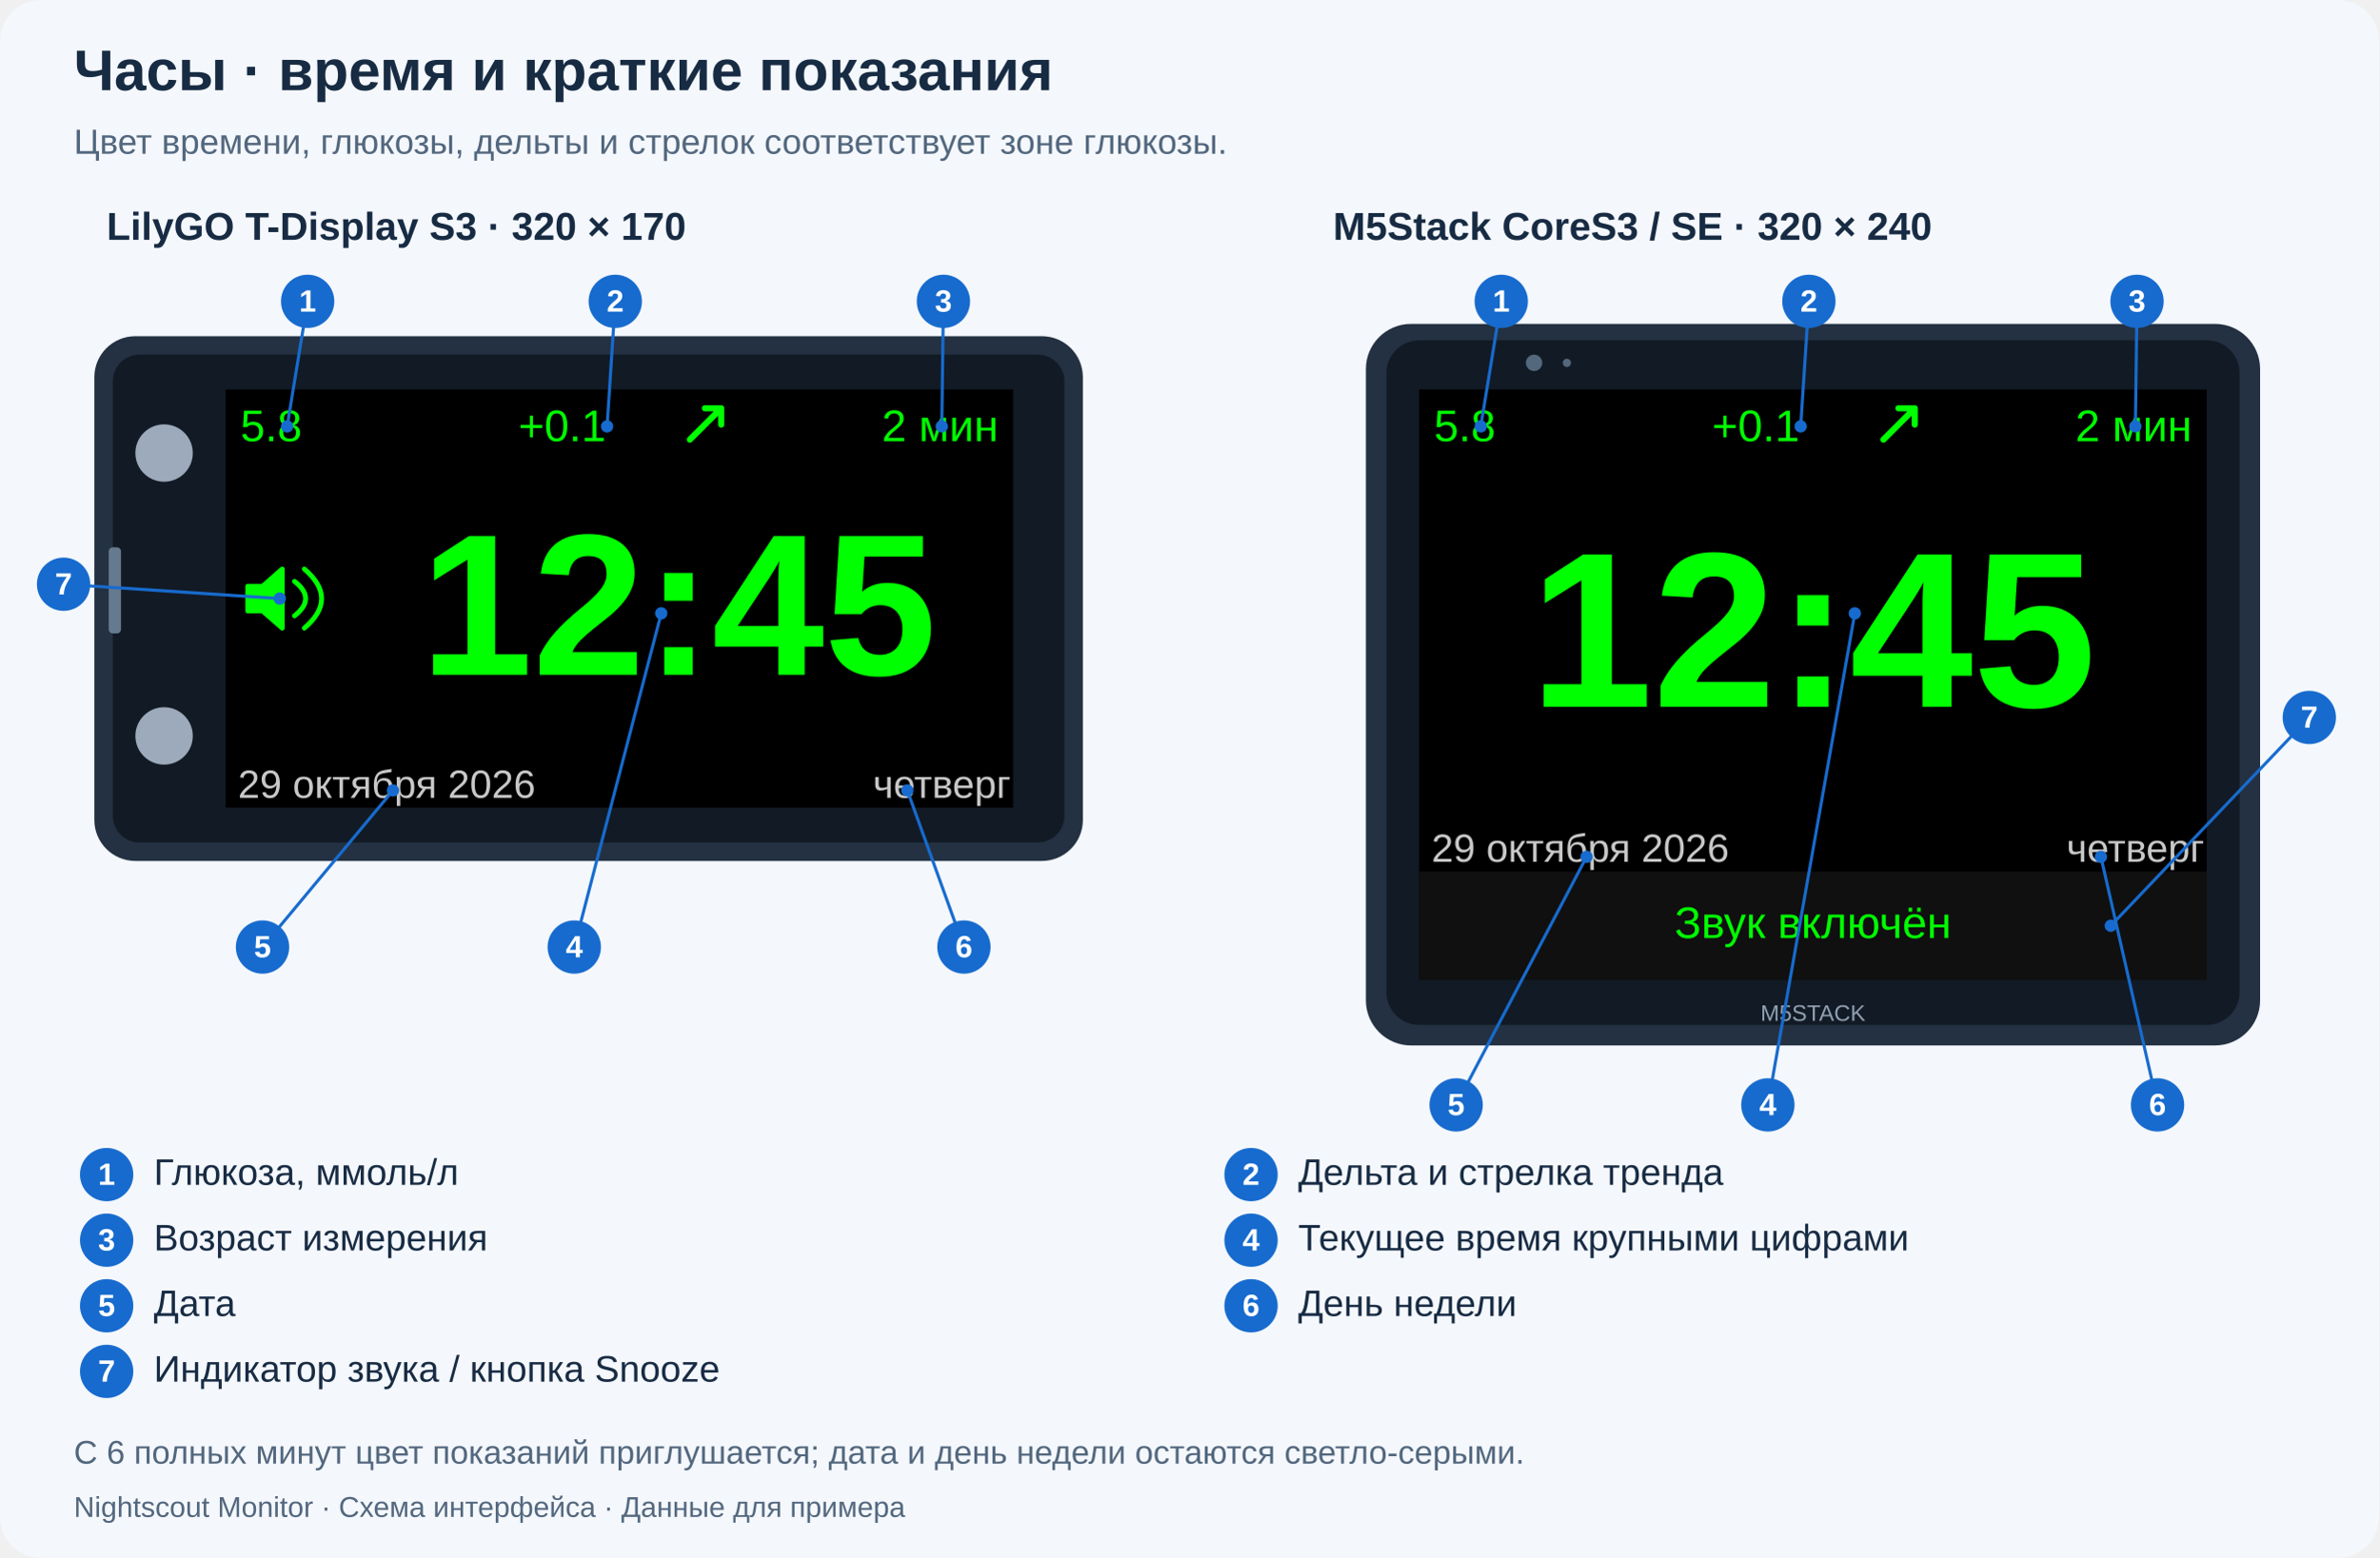
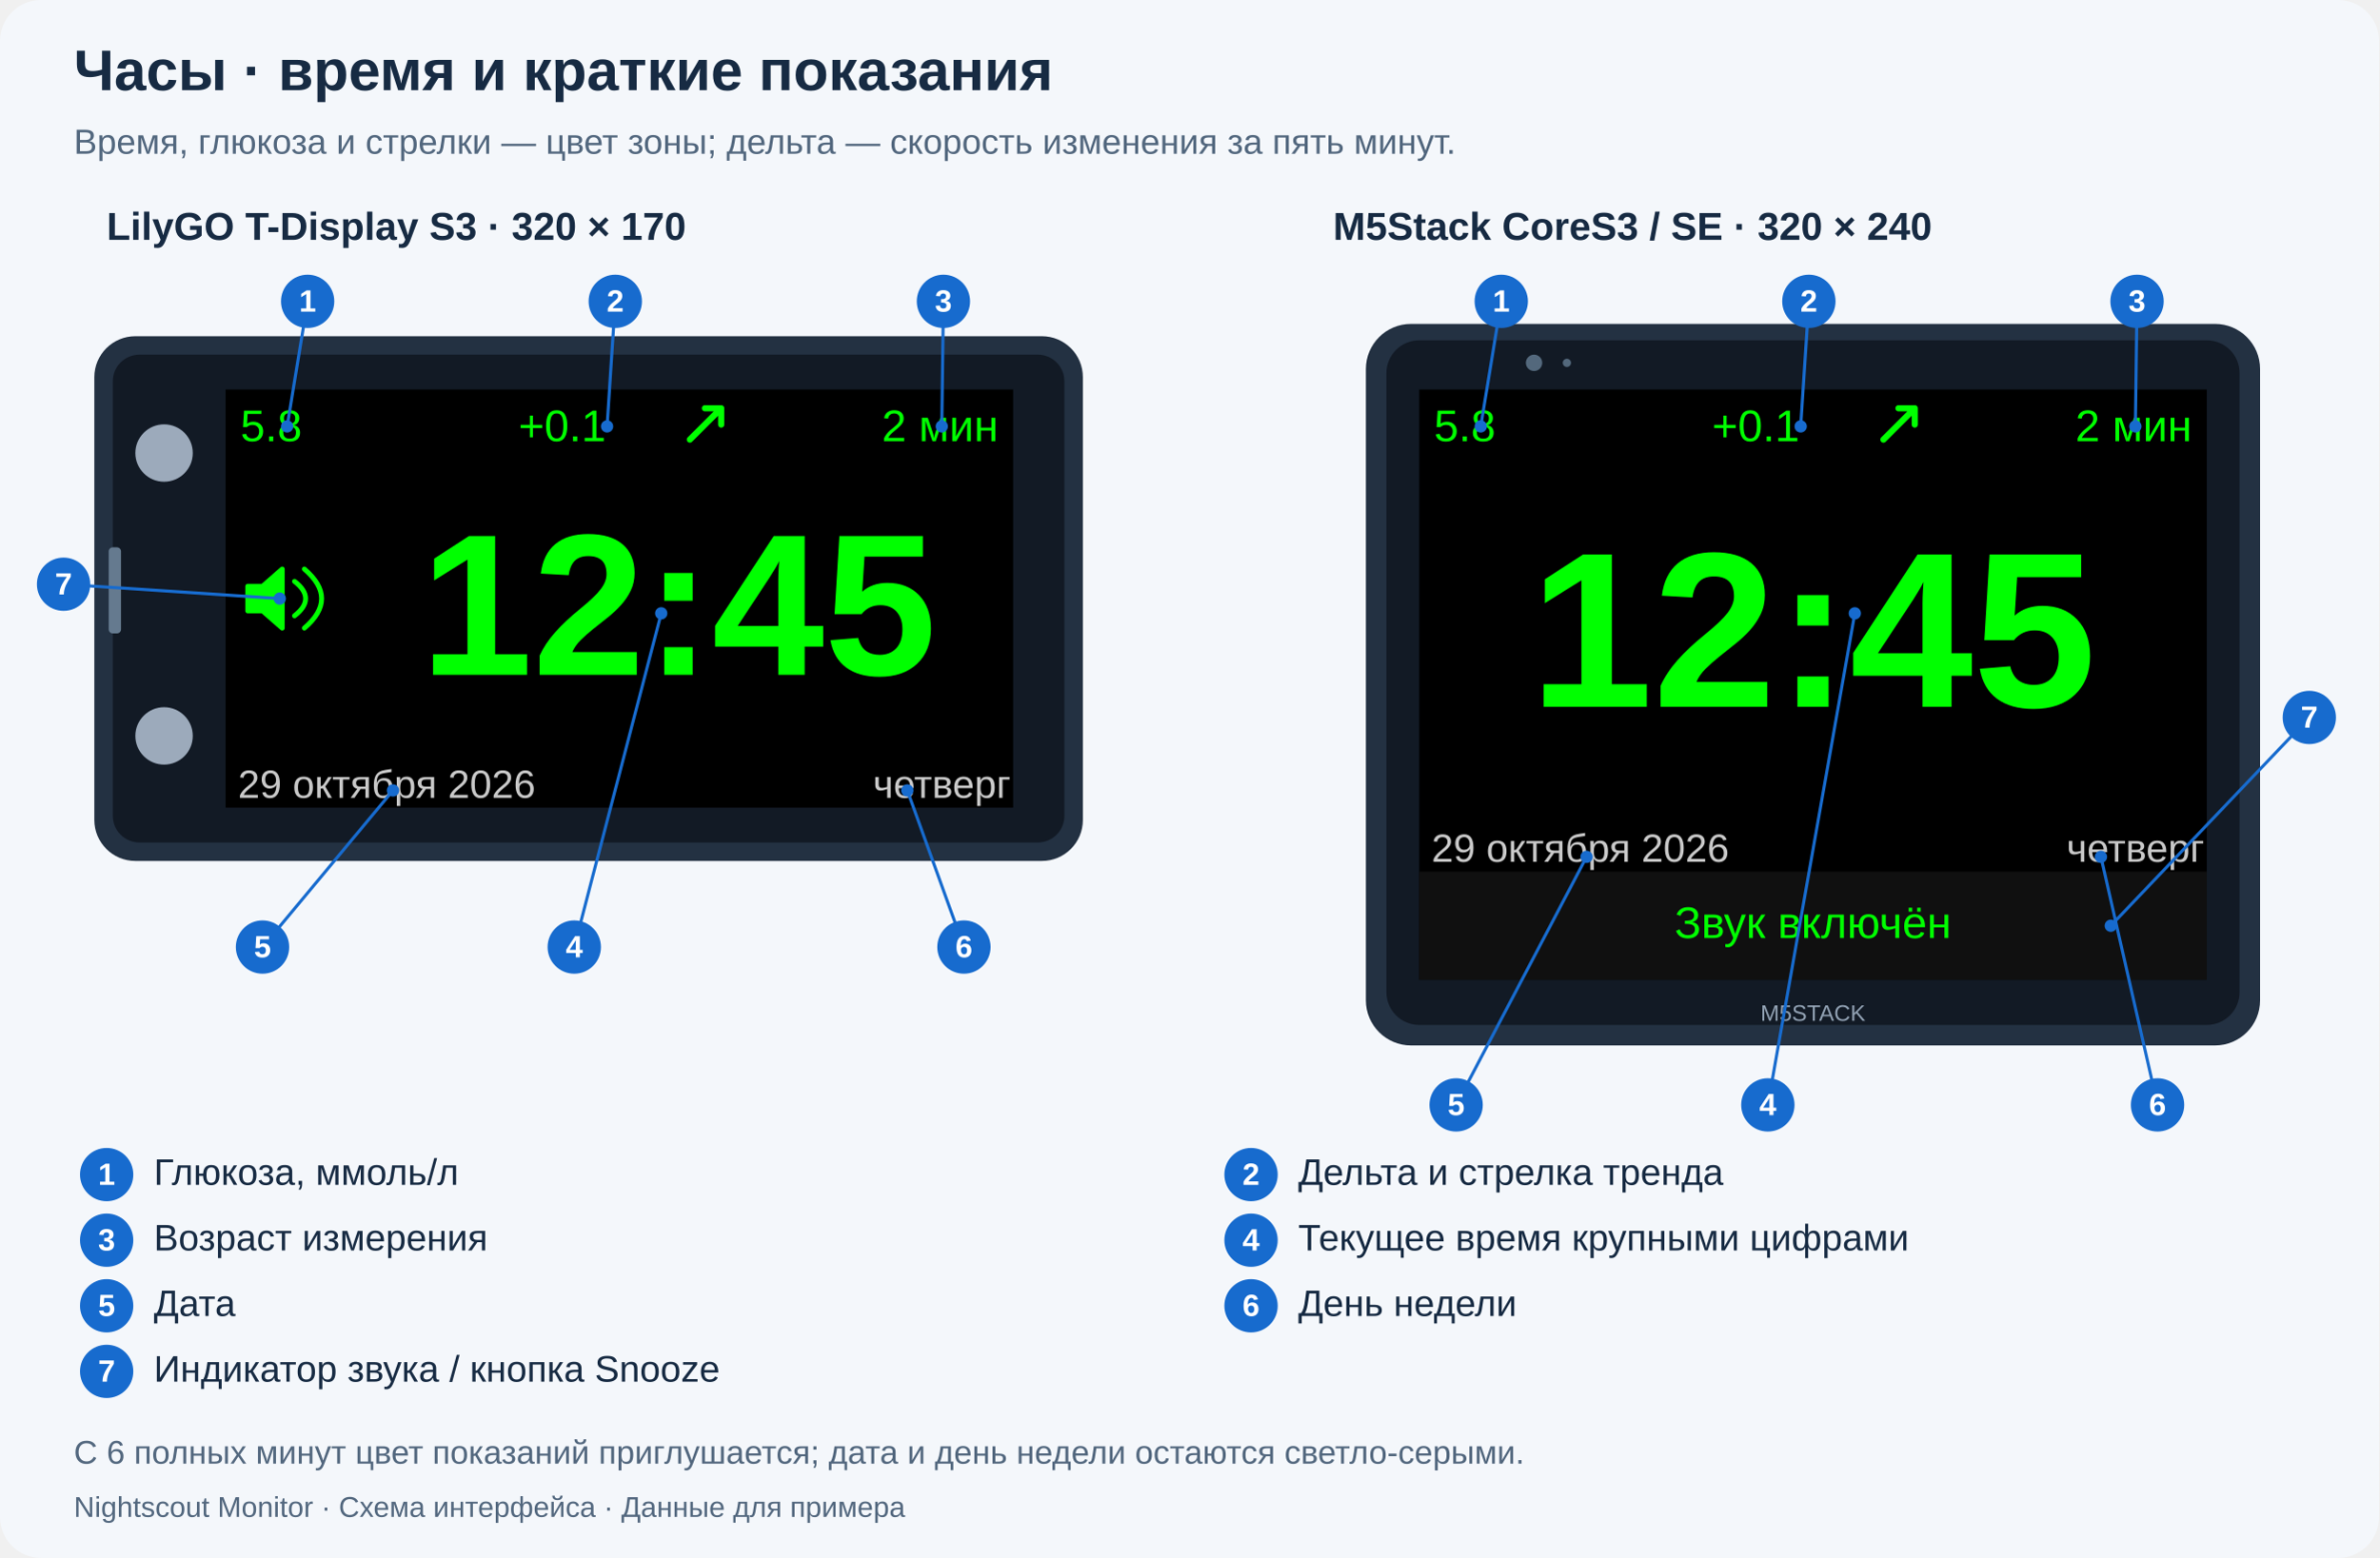
<svg xmlns="http://www.w3.org/2000/svg" width="1160" height="760" viewBox="0 0 1160 760" role="img" aria-labelledby="title desc">
  <rect x="0" y="0" width="1160" height="760" rx="20" fill="#f4f7fb" stroke="none" stroke-width="1" />
  <text x="36" y="44" fill="#172b43" font-size="28" font-weight="700" text-anchor="start" font-family="Arial, sans-serif">Часы · время и краткие показания</text>
-   <text x="36" y="75" fill="#52677e" font-size="17" font-weight="400" text-anchor="start" font-family="Arial, sans-serif">Цвет времени, глюкозы, дельты и стрелок соответствует зоне глюкозы.</text>
+   <text x="36" y="75" fill="#52677e" font-size="17" font-weight="400" text-anchor="start" font-family="Arial, sans-serif">Время, глюкоза и стрелки — цвет зоны; дельта — скорость изменения за пять минут.</text>
  <text x="52" y="117" fill="#172b43" font-size="19" font-weight="700" text-anchor="start" font-family="Arial, sans-serif">LilyGO T-Display S3 · 320 × 170</text>
  <text x="650" y="117" fill="#172b43" font-size="19" font-weight="700" text-anchor="start" font-family="Arial, sans-serif">M5Stack CoreS3 / SE · 320 × 240</text>
  <rect x="46" y="164" width="482" height="256" rx="20" fill="#233142" stroke="none" stroke-width="1" />
  <rect x="55" y="173" width="464" height="238" rx="13" fill="#121a25" stroke="none" stroke-width="1" />
  <circle cx="80" cy="221" r="14" fill="#9caabb" />
  <circle cx="80" cy="359" r="14" fill="#9caabb" />
  <rect x="53" y="267" width="6" height="42" rx="2" fill="#657a8f" stroke="none" stroke-width="1" />
  <g transform="translate(110 190) scale(1.2)">
    <rect x="0" y="0" width="320" height="170" rx="0" fill="#000" stroke="none" stroke-width="1" />
    <text x="6" y="21" fill="#00ff00" font-size="18" font-weight="400" text-anchor="start" font-family="Arial, sans-serif">5.8</text>
    <text x="119" y="21" fill="#00ff00" font-size="18" font-weight="400" text-anchor="start" font-family="Arial, sans-serif">+0.1</text>
    <g transform="translate(195 14) rotate(-45) scale(0.36)">
      <path d="M-25 0 H25 M12 -13 L25 0 L12 13" fill="none" stroke="#00ff00" stroke-width="7" stroke-linecap="round" stroke-linejoin="round" />
    </g>
    <text x="314" y="21" fill="#00ff00" font-size="18" font-weight="400" text-anchor="end" font-family="Arial, sans-serif">2 мин</text>
    <text x="184" y="116.0" fill="#00ff00" font-size="82" font-weight="700" text-anchor="middle" font-family="Arial Narrow, Arial, sans-serif">12:45</text>
    <text x="5" y="166" fill="#c8c8c8" font-size="16" font-weight="400" text-anchor="start" font-family="Arial, sans-serif">29 октября 2026</text>
    <text x="319" y="166" fill="#c8c8c8" font-size="16" font-weight="400" text-anchor="end" font-family="Arial, sans-serif">четверг</text>
    <g transform="translate(9 70.0) scale(1)">
      <path d="M0 10 H6 L14 3 V27 L6 20 H0 Z" fill="#00ff00" stroke="#00ff00" stroke-width="2" stroke-linecap="round" stroke-linejoin="round" />
      <path d="M19 8 Q28 15 19 22 M23 3 Q37 15 23 27" fill="none" stroke="#00ff00" stroke-width="2" stroke-linecap="round" stroke-linejoin="round" />
    </g>
  </g>
  <path d="M150 147 L140.0 208.0" fill="none" stroke="#176bce" stroke-width="1.5" stroke-linecap="round" stroke-linejoin="round" />
  <circle cx="140.0" cy="208.0" r="3" fill="#176bce" />
  <circle cx="150" cy="147" r="13" fill="#176bce" />
  <text x="150" y="152" fill="white" font-size="15" font-weight="700" text-anchor="middle" font-family="Arial, sans-serif">1</text>
  <path d="M300 147 L296.0 208.0" fill="none" stroke="#176bce" stroke-width="1.5" stroke-linecap="round" stroke-linejoin="round" />
  <circle cx="296.0" cy="208.0" r="3" fill="#176bce" />
  <circle cx="300" cy="147" r="13" fill="#176bce" />
  <text x="300" y="152" fill="white" font-size="15" font-weight="700" text-anchor="middle" font-family="Arial, sans-serif">2</text>
  <path d="M460 147 L459.2 208.0" fill="none" stroke="#176bce" stroke-width="1.5" stroke-linecap="round" stroke-linejoin="round" />
  <circle cx="459.2" cy="208.0" r="3" fill="#176bce" />
  <circle cx="460" cy="147" r="13" fill="#176bce" />
  <text x="460" y="152" fill="white" font-size="15" font-weight="700" text-anchor="middle" font-family="Arial, sans-serif">3</text>
  <path d="M280 462 L322.4 299.2" fill="none" stroke="#176bce" stroke-width="1.5" stroke-linecap="round" stroke-linejoin="round" />
  <circle cx="322.4" cy="299.2" r="3" fill="#176bce" />
  <circle cx="280" cy="462" r="13" fill="#176bce" />
  <text x="280" y="467" fill="white" font-size="15" font-weight="700" text-anchor="middle" font-family="Arial, sans-serif">4</text>
  <path d="M128 462 L191.6 385.6" fill="none" stroke="#176bce" stroke-width="1.5" stroke-linecap="round" stroke-linejoin="round" />
  <circle cx="191.6" cy="385.6" r="3" fill="#176bce" />
  <circle cx="128" cy="462" r="13" fill="#176bce" />
  <text x="128" y="467" fill="white" font-size="15" font-weight="700" text-anchor="middle" font-family="Arial, sans-serif">5</text>
  <path d="M470 462 L442.4 385.6" fill="none" stroke="#176bce" stroke-width="1.5" stroke-linecap="round" stroke-linejoin="round" />
  <circle cx="442.4" cy="385.6" r="3" fill="#176bce" />
  <circle cx="470" cy="462" r="13" fill="#176bce" />
  <text x="470" y="467" fill="white" font-size="15" font-weight="700" text-anchor="middle" font-family="Arial, sans-serif">6</text>
  <path d="M31 285 L136.4 292.0" fill="none" stroke="#176bce" stroke-width="1.5" stroke-linecap="round" stroke-linejoin="round" />
  <circle cx="136.4" cy="292.0" r="3" fill="#176bce" />
  <circle cx="31" cy="285" r="13" fill="#176bce" />
  <text x="31" y="290" fill="white" font-size="15" font-weight="700" text-anchor="middle" font-family="Arial, sans-serif">7</text>
  <rect x="666" y="158" width="436" height="352" rx="22" fill="#233142" stroke="none" stroke-width="1" />
  <rect x="676" y="166" width="416" height="334" rx="16" fill="#121a25" stroke="none" stroke-width="1" />
  <circle cx="748" cy="177" r="4" fill="#53687c" />
  <circle cx="764" cy="177" r="2" fill="#53687c" />
  <text x="884" y="498" fill="#91a1b3" font-size="11" font-weight="400" text-anchor="middle" font-family="Arial, sans-serif">M5STACK</text>
  <g transform="translate(692 190) scale(1.2)">
    <rect x="0" y="0" width="320" height="240" rx="0" fill="#000" stroke="none" stroke-width="1" />
    <text x="6" y="21" fill="#00ff00" font-size="18" font-weight="400" text-anchor="start" font-family="Arial, sans-serif">5.8</text>
    <text x="119" y="21" fill="#00ff00" font-size="18" font-weight="400" text-anchor="start" font-family="Arial, sans-serif">+0.1</text>
    <g transform="translate(195 14) rotate(-45) scale(0.36)">
      <path d="M-25 0 H25 M12 -13 L25 0 L12 13" fill="none" stroke="#00ff00" stroke-width="7" stroke-linecap="round" stroke-linejoin="round" />
    </g>
    <text x="314" y="21" fill="#00ff00" font-size="18" font-weight="400" text-anchor="end" font-family="Arial, sans-serif">2 мин</text>
    <text x="160" y="129.0" fill="#00ff00" font-size="90" font-weight="700" text-anchor="middle" font-family="Arial Narrow, Arial, sans-serif">12:45</text>
    <text x="5" y="192" fill="#c8c8c8" font-size="16" font-weight="400" text-anchor="start" font-family="Arial, sans-serif">29 октября 2026</text>
    <text x="319" y="192" fill="#c8c8c8" font-size="16" font-weight="400" text-anchor="end" font-family="Arial, sans-serif">четверг</text>
    <rect x="0" y="196" width="320" height="44" rx="0" fill="#101010" stroke="none" stroke-width="1" />
    <text x="160" y="223" fill="#00ff00" font-size="18" font-weight="400" text-anchor="middle" font-family="Arial, sans-serif">Звук включён</text>
  </g>
  <path d="M732 147 L722.0 208.0" fill="none" stroke="#176bce" stroke-width="1.5" stroke-linecap="round" stroke-linejoin="round" />
  <circle cx="722.0" cy="208.0" r="3" fill="#176bce" />
  <circle cx="732" cy="147" r="13" fill="#176bce" />
  <text x="732" y="152" fill="white" font-size="15" font-weight="700" text-anchor="middle" font-family="Arial, sans-serif">1</text>
  <path d="M882 147 L878.0 208.0" fill="none" stroke="#176bce" stroke-width="1.5" stroke-linecap="round" stroke-linejoin="round" />
  <circle cx="878.0" cy="208.0" r="3" fill="#176bce" />
  <circle cx="882" cy="147" r="13" fill="#176bce" />
  <text x="882" y="152" fill="white" font-size="15" font-weight="700" text-anchor="middle" font-family="Arial, sans-serif">2</text>
  <path d="M1042 147 L1041.2 208.0" fill="none" stroke="#176bce" stroke-width="1.5" stroke-linecap="round" stroke-linejoin="round" />
  <circle cx="1041.2" cy="208.0" r="3" fill="#176bce" />
  <circle cx="1042" cy="147" r="13" fill="#176bce" />
  <text x="1042" y="152" fill="white" font-size="15" font-weight="700" text-anchor="middle" font-family="Arial, sans-serif">3</text>
  <path d="M862 539 L904.4 299.2" fill="none" stroke="#176bce" stroke-width="1.5" stroke-linecap="round" stroke-linejoin="round" />
  <circle cx="904.4" cy="299.2" r="3" fill="#176bce" />
  <circle cx="862" cy="539" r="13" fill="#176bce" />
  <text x="862" y="544" fill="white" font-size="15" font-weight="700" text-anchor="middle" font-family="Arial, sans-serif">4</text>
  <path d="M710 539 L773.6 418.0" fill="none" stroke="#176bce" stroke-width="1.5" stroke-linecap="round" stroke-linejoin="round" />
  <circle cx="773.6" cy="418.0" r="3" fill="#176bce" />
  <circle cx="710" cy="539" r="13" fill="#176bce" />
  <text x="710" y="544" fill="white" font-size="15" font-weight="700" text-anchor="middle" font-family="Arial, sans-serif">5</text>
  <path d="M1052 539 L1024.4 418.0" fill="none" stroke="#176bce" stroke-width="1.5" stroke-linecap="round" stroke-linejoin="round" />
  <circle cx="1024.4" cy="418.0" r="3" fill="#176bce" />
  <circle cx="1052" cy="539" r="13" fill="#176bce" />
  <text x="1052" y="544" fill="white" font-size="15" font-weight="700" text-anchor="middle" font-family="Arial, sans-serif">6</text>
  <path d="M1126 350 L1029.2 451.6" fill="none" stroke="#176bce" stroke-width="1.5" stroke-linecap="round" stroke-linejoin="round" />
  <circle cx="1029.2" cy="451.6" r="3" fill="#176bce" />
  <circle cx="1126" cy="350" r="13" fill="#176bce" />
  <text x="1126" y="355" fill="white" font-size="15" font-weight="700" text-anchor="middle" font-family="Arial, sans-serif">7</text>
  <circle cx="52" cy="573" r="13" fill="#176bce" />
  <text x="52" y="578" fill="white" font-size="15" font-weight="700" text-anchor="middle" font-family="Arial, sans-serif">1</text>
  <text x="75" y="578" fill="#172b43" font-size="18" font-weight="400" text-anchor="start" font-family="Arial, sans-serif">Глюкоза, ммоль/л</text>
  <circle cx="610" cy="573" r="13" fill="#176bce" />
  <text x="610" y="578" fill="white" font-size="15" font-weight="700" text-anchor="middle" font-family="Arial, sans-serif">2</text>
  <text x="633" y="578" fill="#172b43" font-size="18" font-weight="400" text-anchor="start" font-family="Arial, sans-serif">Дельта и стрелка тренда</text>
  <circle cx="52" cy="605" r="13" fill="#176bce" />
  <text x="52" y="610" fill="white" font-size="15" font-weight="700" text-anchor="middle" font-family="Arial, sans-serif">3</text>
  <text x="75" y="610" fill="#172b43" font-size="18" font-weight="400" text-anchor="start" font-family="Arial, sans-serif">Возраст измерения</text>
  <circle cx="610" cy="605" r="13" fill="#176bce" />
  <text x="610" y="610" fill="white" font-size="15" font-weight="700" text-anchor="middle" font-family="Arial, sans-serif">4</text>
  <text x="633" y="610" fill="#172b43" font-size="18" font-weight="400" text-anchor="start" font-family="Arial, sans-serif">Текущее время крупными цифрами</text>
  <circle cx="52" cy="637" r="13" fill="#176bce" />
  <text x="52" y="642" fill="white" font-size="15" font-weight="700" text-anchor="middle" font-family="Arial, sans-serif">5</text>
  <text x="75" y="642" fill="#172b43" font-size="18" font-weight="400" text-anchor="start" font-family="Arial, sans-serif">Дата</text>
  <circle cx="610" cy="637" r="13" fill="#176bce" />
  <text x="610" y="642" fill="white" font-size="15" font-weight="700" text-anchor="middle" font-family="Arial, sans-serif">6</text>
  <text x="633" y="642" fill="#172b43" font-size="18" font-weight="400" text-anchor="start" font-family="Arial, sans-serif">День недели</text>
  <circle cx="52" cy="669" r="13" fill="#176bce" />
  <text x="52" y="674" fill="white" font-size="15" font-weight="700" text-anchor="middle" font-family="Arial, sans-serif">7</text>
  <text x="75" y="674" fill="#172b43" font-size="18" font-weight="400" text-anchor="start" font-family="Arial, sans-serif">Индикатор звука / кнопка Snooze</text>
  <text x="36" y="714" fill="#52677e" font-size="16" font-weight="400" text-anchor="start" font-family="Arial, sans-serif">С 6 полных минут цвет показаний приглушается; дата и день недели остаются светло-серыми.</text>
  <text x="36" y="740" fill="#52677e" font-size="14" font-weight="400" text-anchor="start" font-family="Arial, sans-serif">Nightscout Monitor · Схема интерфейса · Данные для примера</text>
</svg>
